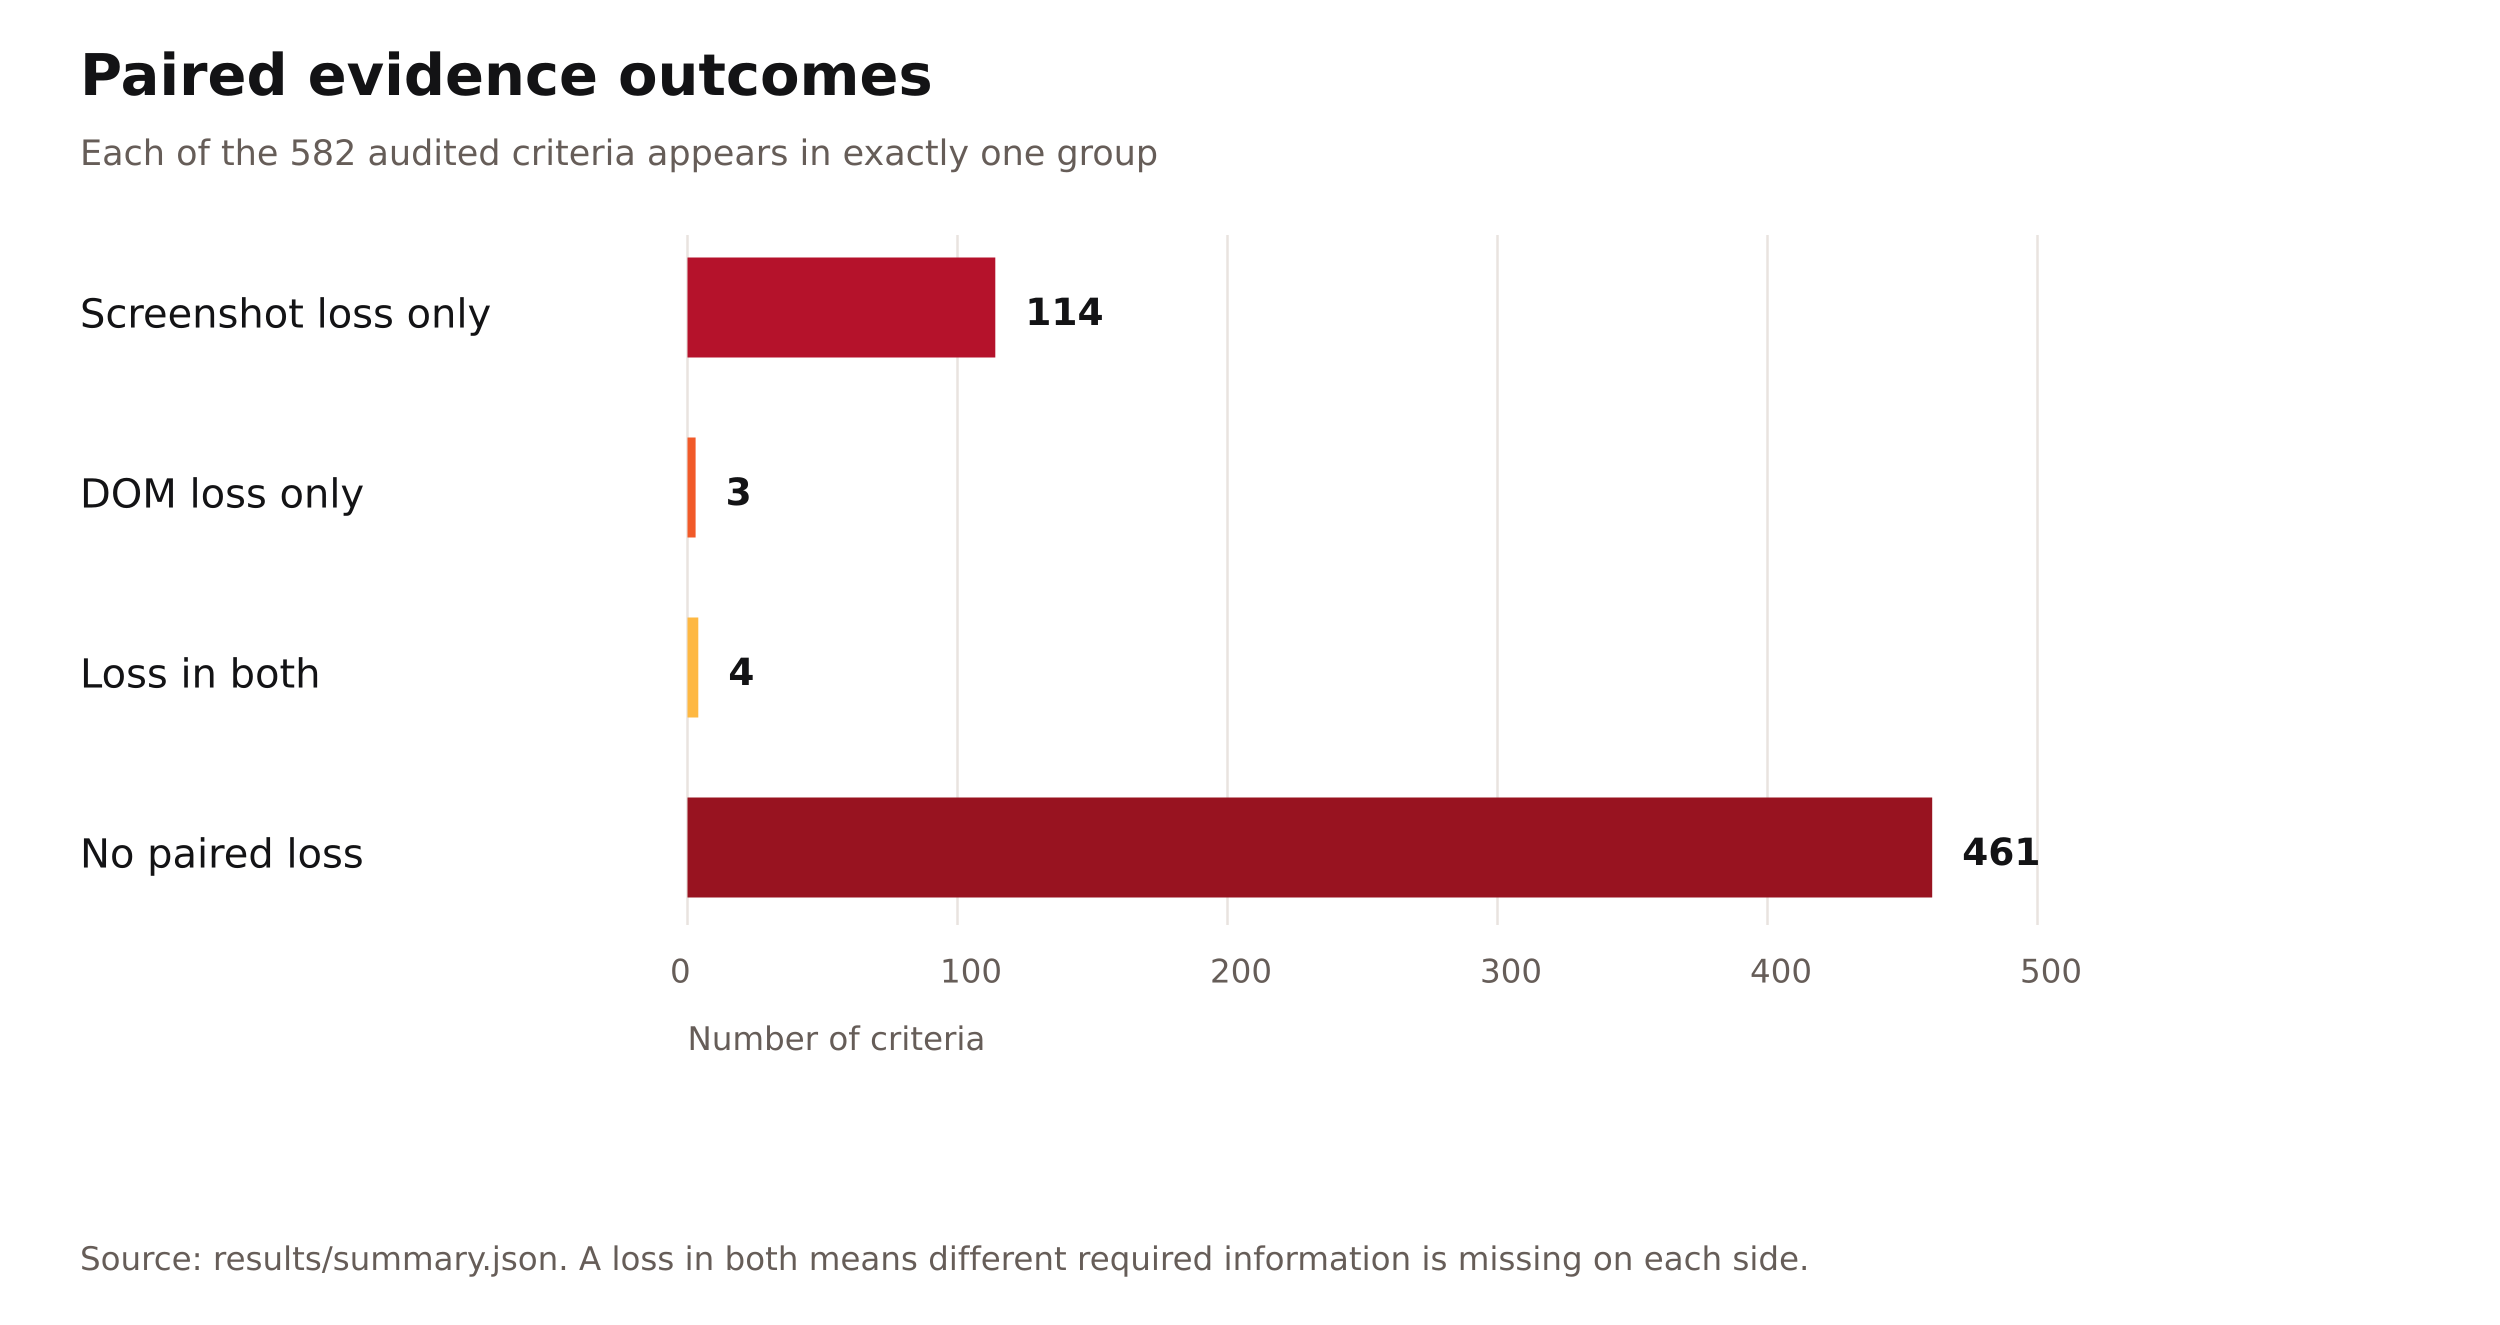
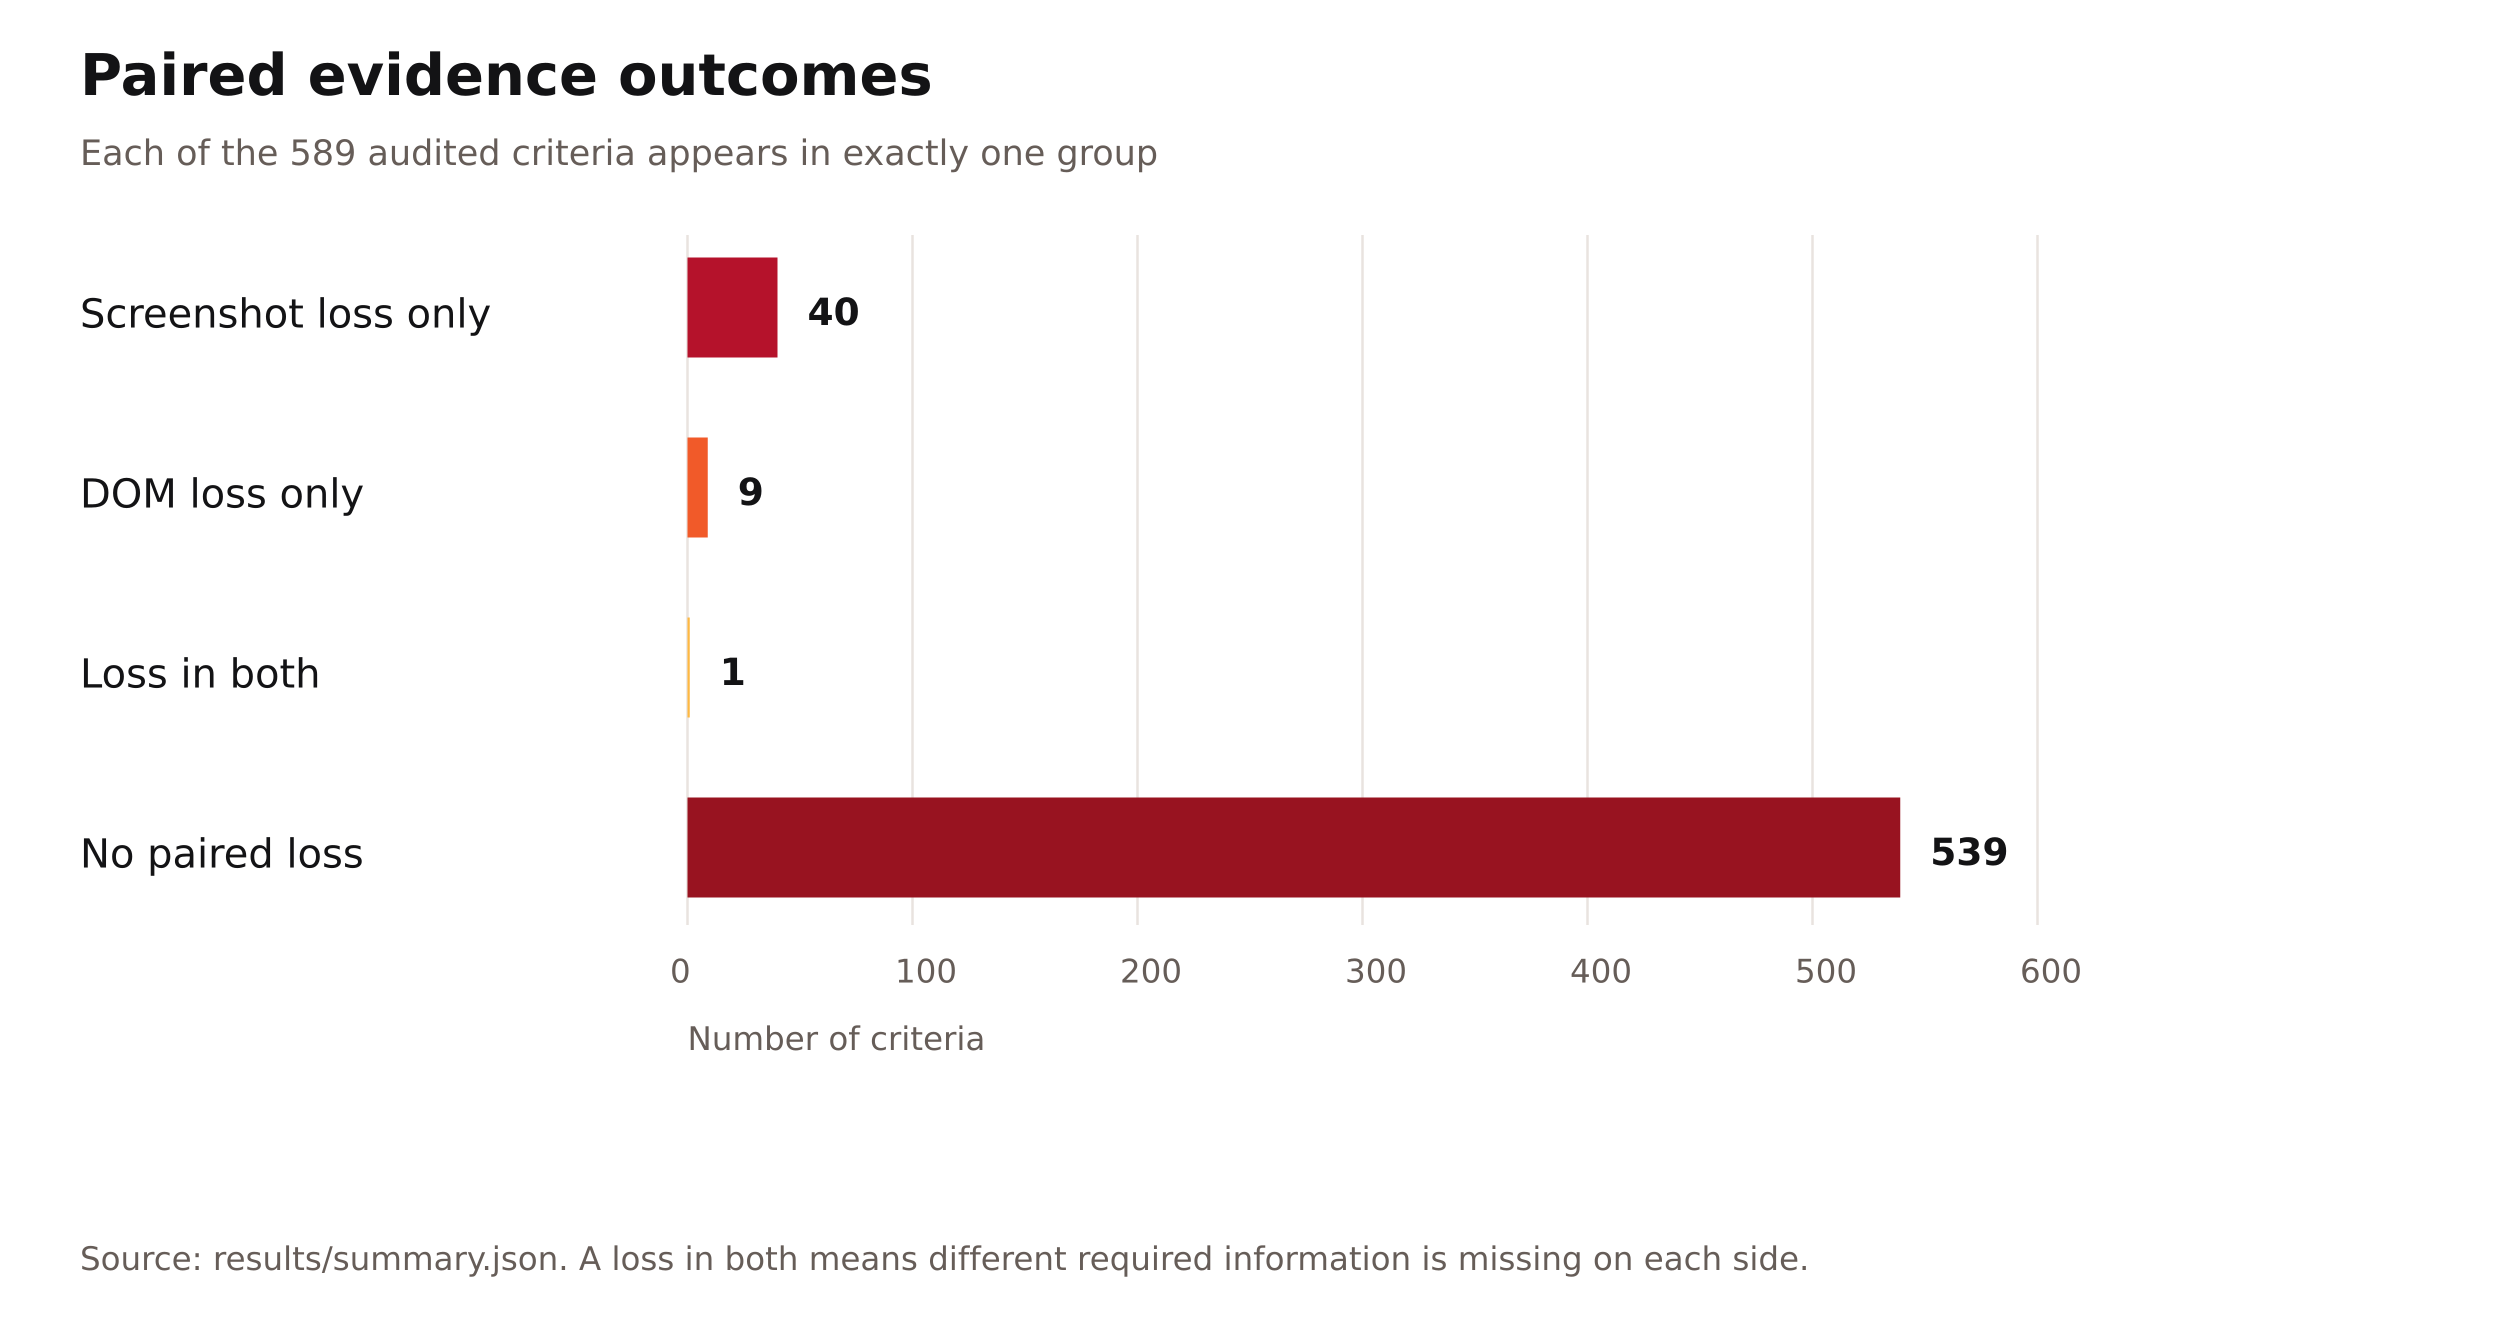
<svg xmlns="http://www.w3.org/2000/svg" width="1000" height="530" viewBox="0 0 1000 530" role="img" aria-labelledby="title desc">
  <rect width="1000" height="530" fill="white" />
  <text x="32.00" y="38.00" font-family="DejaVu Sans, Arial, sans-serif" font-size="23" font-weight="700" fill="#131315">Paired evidence outcomes</text>
-   <text x="32.00" y="66.00" font-family="DejaVu Sans, Arial, sans-serif" font-size="14" font-weight="400" fill="#665D58">Each of the 582 audited criteria appears in exactly one group</text>
+   <text x="32.00" y="66.00" font-family="DejaVu Sans, Arial, sans-serif" font-size="14" font-weight="400" fill="#665D58">Each of the 589 audited criteria appears in exactly one group</text>
  <line x1="275.000" y1="94.000" x2="275.000" y2="370.000" stroke="#E9E3DF" stroke-width="1" />
  <text x="268.00" y="393.00" font-family="DejaVu Sans, Arial, sans-serif" font-size="13" font-weight="400" fill="#665D58">0</text>
-   <line x1="383.000" y1="94.000" x2="383.000" y2="370.000" stroke="#E9E3DF" stroke-width="1" />
-   <text x="376.00" y="393.00" font-family="DejaVu Sans, Arial, sans-serif" font-size="13" font-weight="400" fill="#665D58">100</text>
-   <line x1="491.000" y1="94.000" x2="491.000" y2="370.000" stroke="#E9E3DF" stroke-width="1" />
-   <text x="484.00" y="393.00" font-family="DejaVu Sans, Arial, sans-serif" font-size="13" font-weight="400" fill="#665D58">200</text>
-   <line x1="599.000" y1="94.000" x2="599.000" y2="370.000" stroke="#E9E3DF" stroke-width="1" />
-   <text x="592.00" y="393.00" font-family="DejaVu Sans, Arial, sans-serif" font-size="13" font-weight="400" fill="#665D58">300</text>
-   <line x1="707.000" y1="94.000" x2="707.000" y2="370.000" stroke="#E9E3DF" stroke-width="1" />
-   <text x="700.00" y="393.00" font-family="DejaVu Sans, Arial, sans-serif" font-size="13" font-weight="400" fill="#665D58">400</text>
+   <line x1="365.000" y1="94.000" x2="365.000" y2="370.000" stroke="#E9E3DF" stroke-width="1" />
+   <text x="358.00" y="393.00" font-family="DejaVu Sans, Arial, sans-serif" font-size="13" font-weight="400" fill="#665D58">100</text>
+   <line x1="455.000" y1="94.000" x2="455.000" y2="370.000" stroke="#E9E3DF" stroke-width="1" />
+   <text x="448.00" y="393.00" font-family="DejaVu Sans, Arial, sans-serif" font-size="13" font-weight="400" fill="#665D58">200</text>
+   <line x1="545.000" y1="94.000" x2="545.000" y2="370.000" stroke="#E9E3DF" stroke-width="1" />
+   <text x="538.00" y="393.00" font-family="DejaVu Sans, Arial, sans-serif" font-size="13" font-weight="400" fill="#665D58">300</text>
+   <line x1="635.000" y1="94.000" x2="635.000" y2="370.000" stroke="#E9E3DF" stroke-width="1" />
+   <text x="628.00" y="393.00" font-family="DejaVu Sans, Arial, sans-serif" font-size="13" font-weight="400" fill="#665D58">400</text>
+   <line x1="725.000" y1="94.000" x2="725.000" y2="370.000" stroke="#E9E3DF" stroke-width="1" />
+   <text x="718.00" y="393.00" font-family="DejaVu Sans, Arial, sans-serif" font-size="13" font-weight="400" fill="#665D58">500</text>
  <line x1="815.000" y1="94.000" x2="815.000" y2="370.000" stroke="#E9E3DF" stroke-width="1" />
-   <text x="808.00" y="393.00" font-family="DejaVu Sans, Arial, sans-serif" font-size="13" font-weight="400" fill="#665D58">500</text>
+   <text x="808.00" y="393.00" font-family="DejaVu Sans, Arial, sans-serif" font-size="13" font-weight="400" fill="#665D58">600</text>
  <text x="32.00" y="131.00" font-family="DejaVu Sans, Arial, sans-serif" font-size="16" font-weight="400" fill="#131315">Screenshot loss only</text>
-   <rect x="275.000" y="103.000" width="123.120" height="40.000" fill="#B5122B" />
-   <text x="410.12" y="130.00" font-family="DejaVu Sans, Arial, sans-serif" font-size="15" font-weight="700" fill="#131315">114</text>
+   <rect x="275.000" y="103.000" width="36.000" height="40.000" fill="#B5122B" />
+   <text x="323.00" y="130.00" font-family="DejaVu Sans, Arial, sans-serif" font-size="15" font-weight="700" fill="#131315">40</text>
  <text x="32.00" y="203.00" font-family="DejaVu Sans, Arial, sans-serif" font-size="16" font-weight="400" fill="#131315">DOM loss only</text>
-   <rect x="275.000" y="175.000" width="3.240" height="40.000" fill="#F15A29" />
-   <text x="290.24" y="202.00" font-family="DejaVu Sans, Arial, sans-serif" font-size="15" font-weight="700" fill="#131315">3</text>
+   <rect x="275.000" y="175.000" width="8.100" height="40.000" fill="#F15A29" />
+   <text x="295.10" y="202.00" font-family="DejaVu Sans, Arial, sans-serif" font-size="15" font-weight="700" fill="#131315">9</text>
  <text x="32.00" y="275.00" font-family="DejaVu Sans, Arial, sans-serif" font-size="16" font-weight="400" fill="#131315">Loss in both</text>
-   <rect x="275.000" y="247.000" width="4.320" height="40.000" fill="#FEB842" />
-   <text x="291.32" y="274.00" font-family="DejaVu Sans, Arial, sans-serif" font-size="15" font-weight="700" fill="#131315">4</text>
+   <rect x="275.000" y="247.000" width="0.900" height="40.000" fill="#FEB842" />
+   <text x="287.90" y="274.00" font-family="DejaVu Sans, Arial, sans-serif" font-size="15" font-weight="700" fill="#131315">1</text>
  <text x="32.00" y="347.00" font-family="DejaVu Sans, Arial, sans-serif" font-size="16" font-weight="400" fill="#131315">No paired loss</text>
-   <rect x="275.000" y="319.000" width="497.880" height="40.000" fill="#981320" />
-   <text x="784.88" y="346.00" font-family="DejaVu Sans, Arial, sans-serif" font-size="15" font-weight="700" fill="#131315">461</text>
+   <rect x="275.000" y="319.000" width="485.100" height="40.000" fill="#981320" />
+   <text x="772.10" y="346.00" font-family="DejaVu Sans, Arial, sans-serif" font-size="15" font-weight="700" fill="#131315">539</text>
  <text x="275.00" y="420.00" font-family="DejaVu Sans, Arial, sans-serif" font-size="13" font-weight="400" fill="#665D58">Number of criteria</text>
  <text x="32.00" y="508.00" font-family="DejaVu Sans, Arial, sans-serif" font-size="13" font-weight="400" fill="#665D58">Source: results/summary.json. A loss in both means different required information is missing on each side.</text>
</svg>
